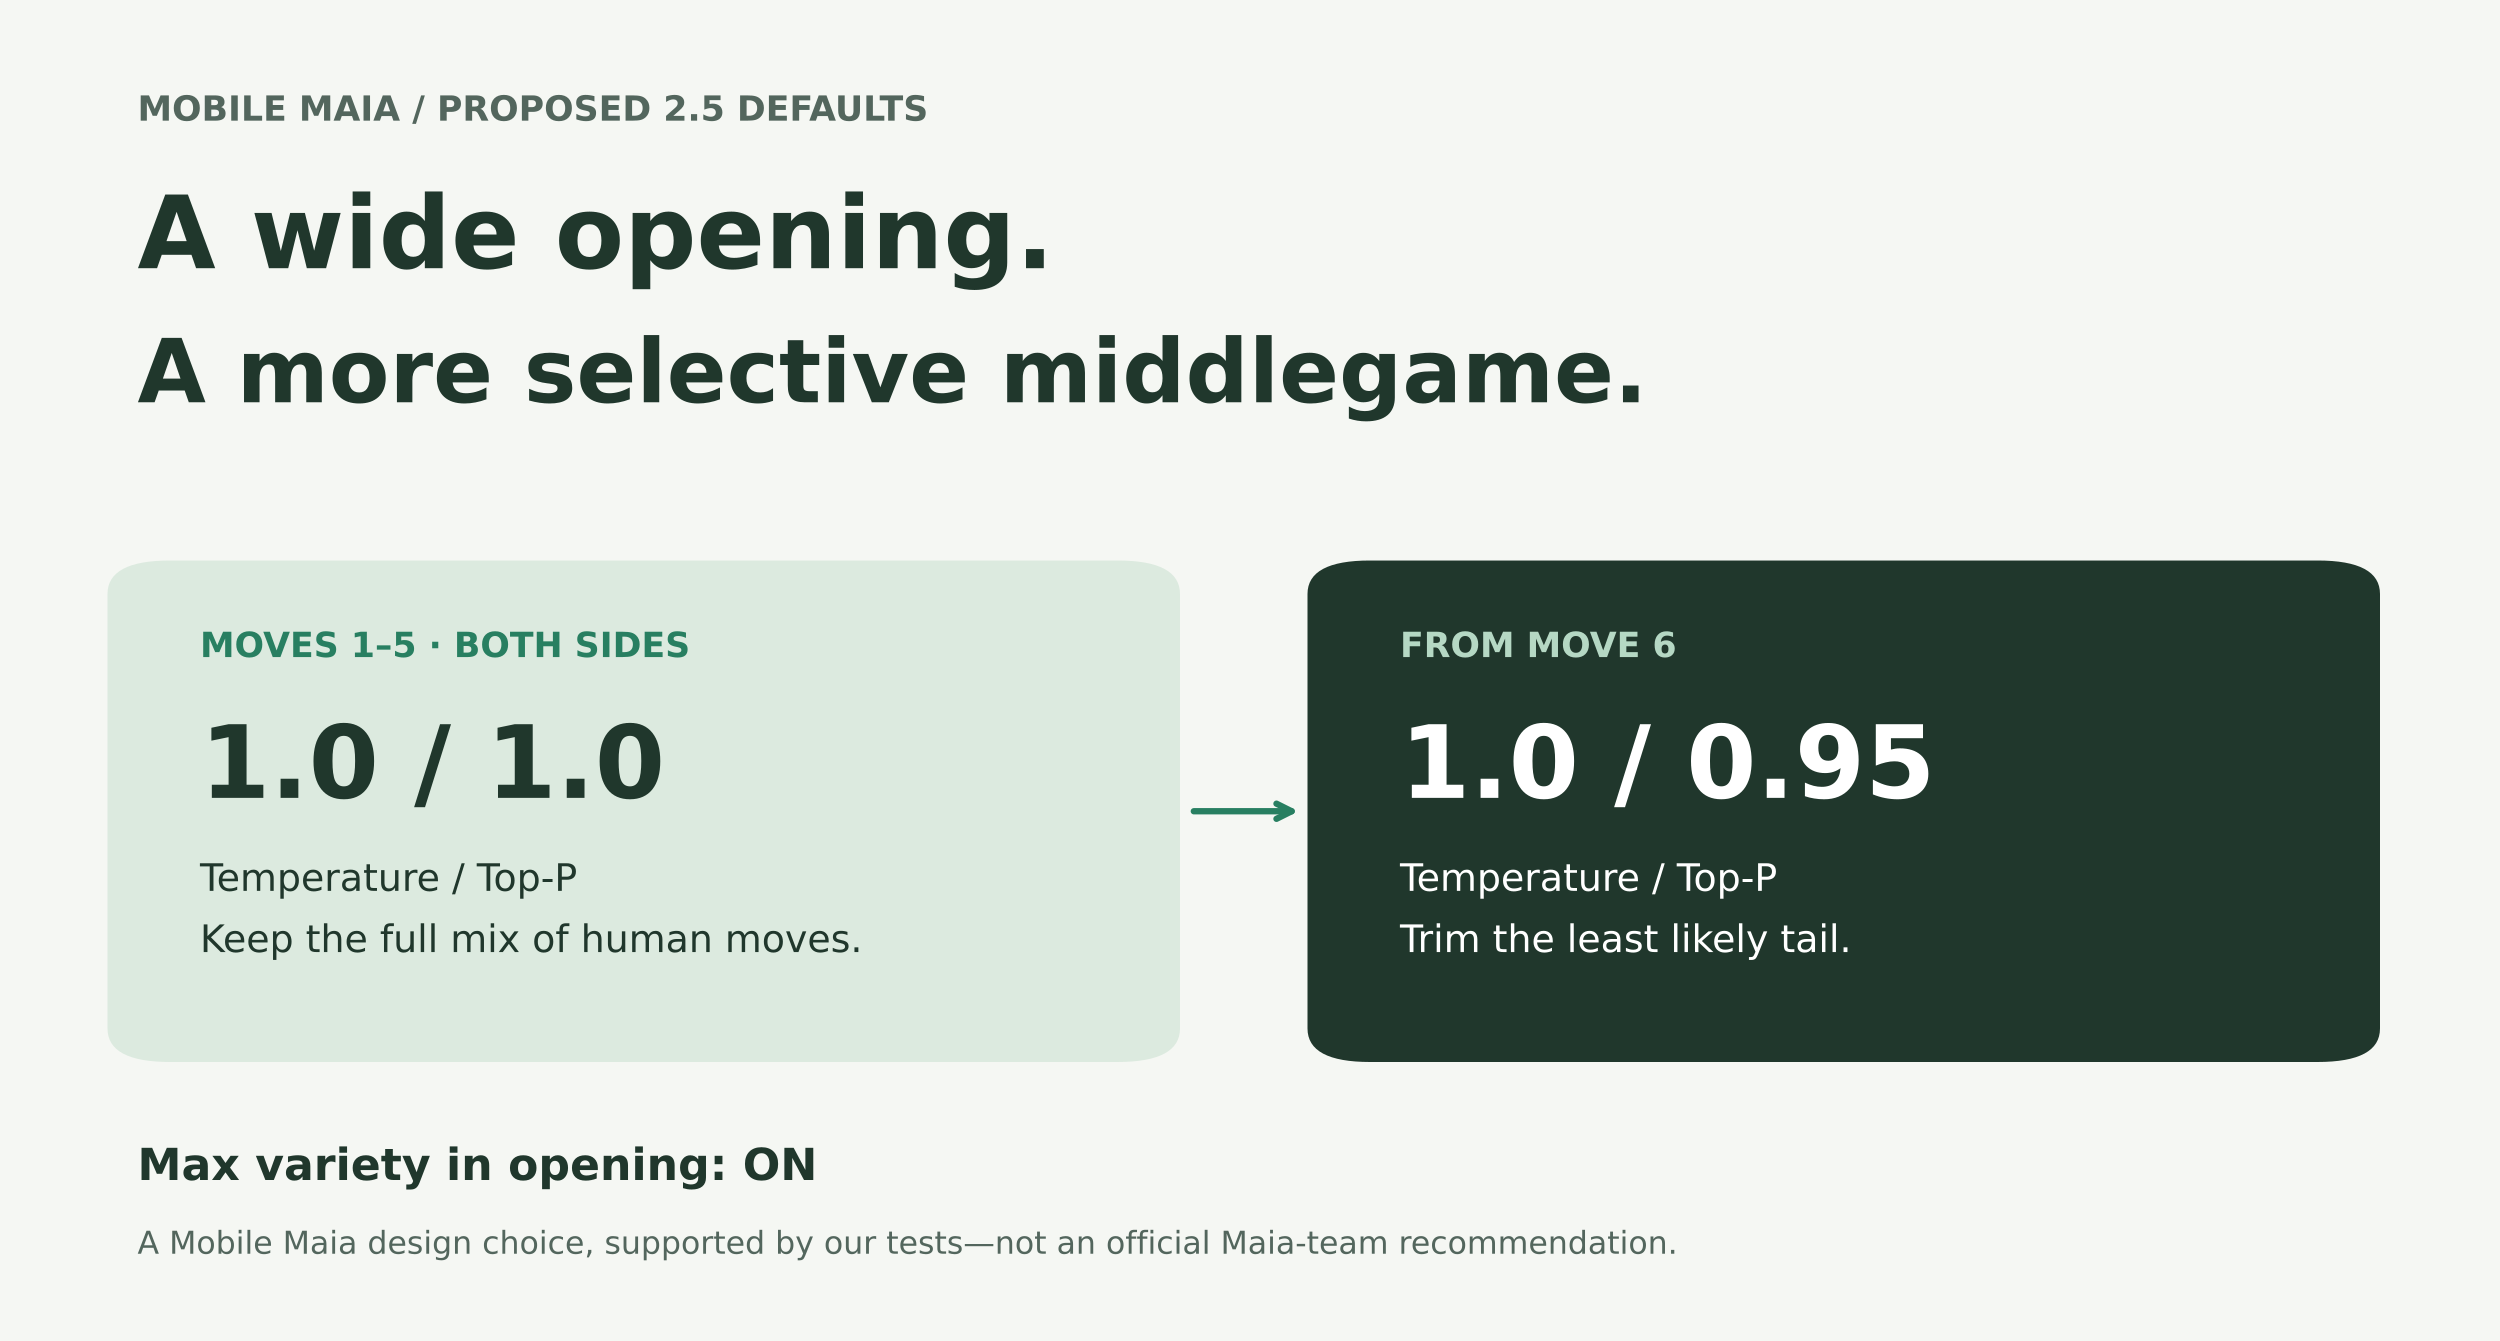
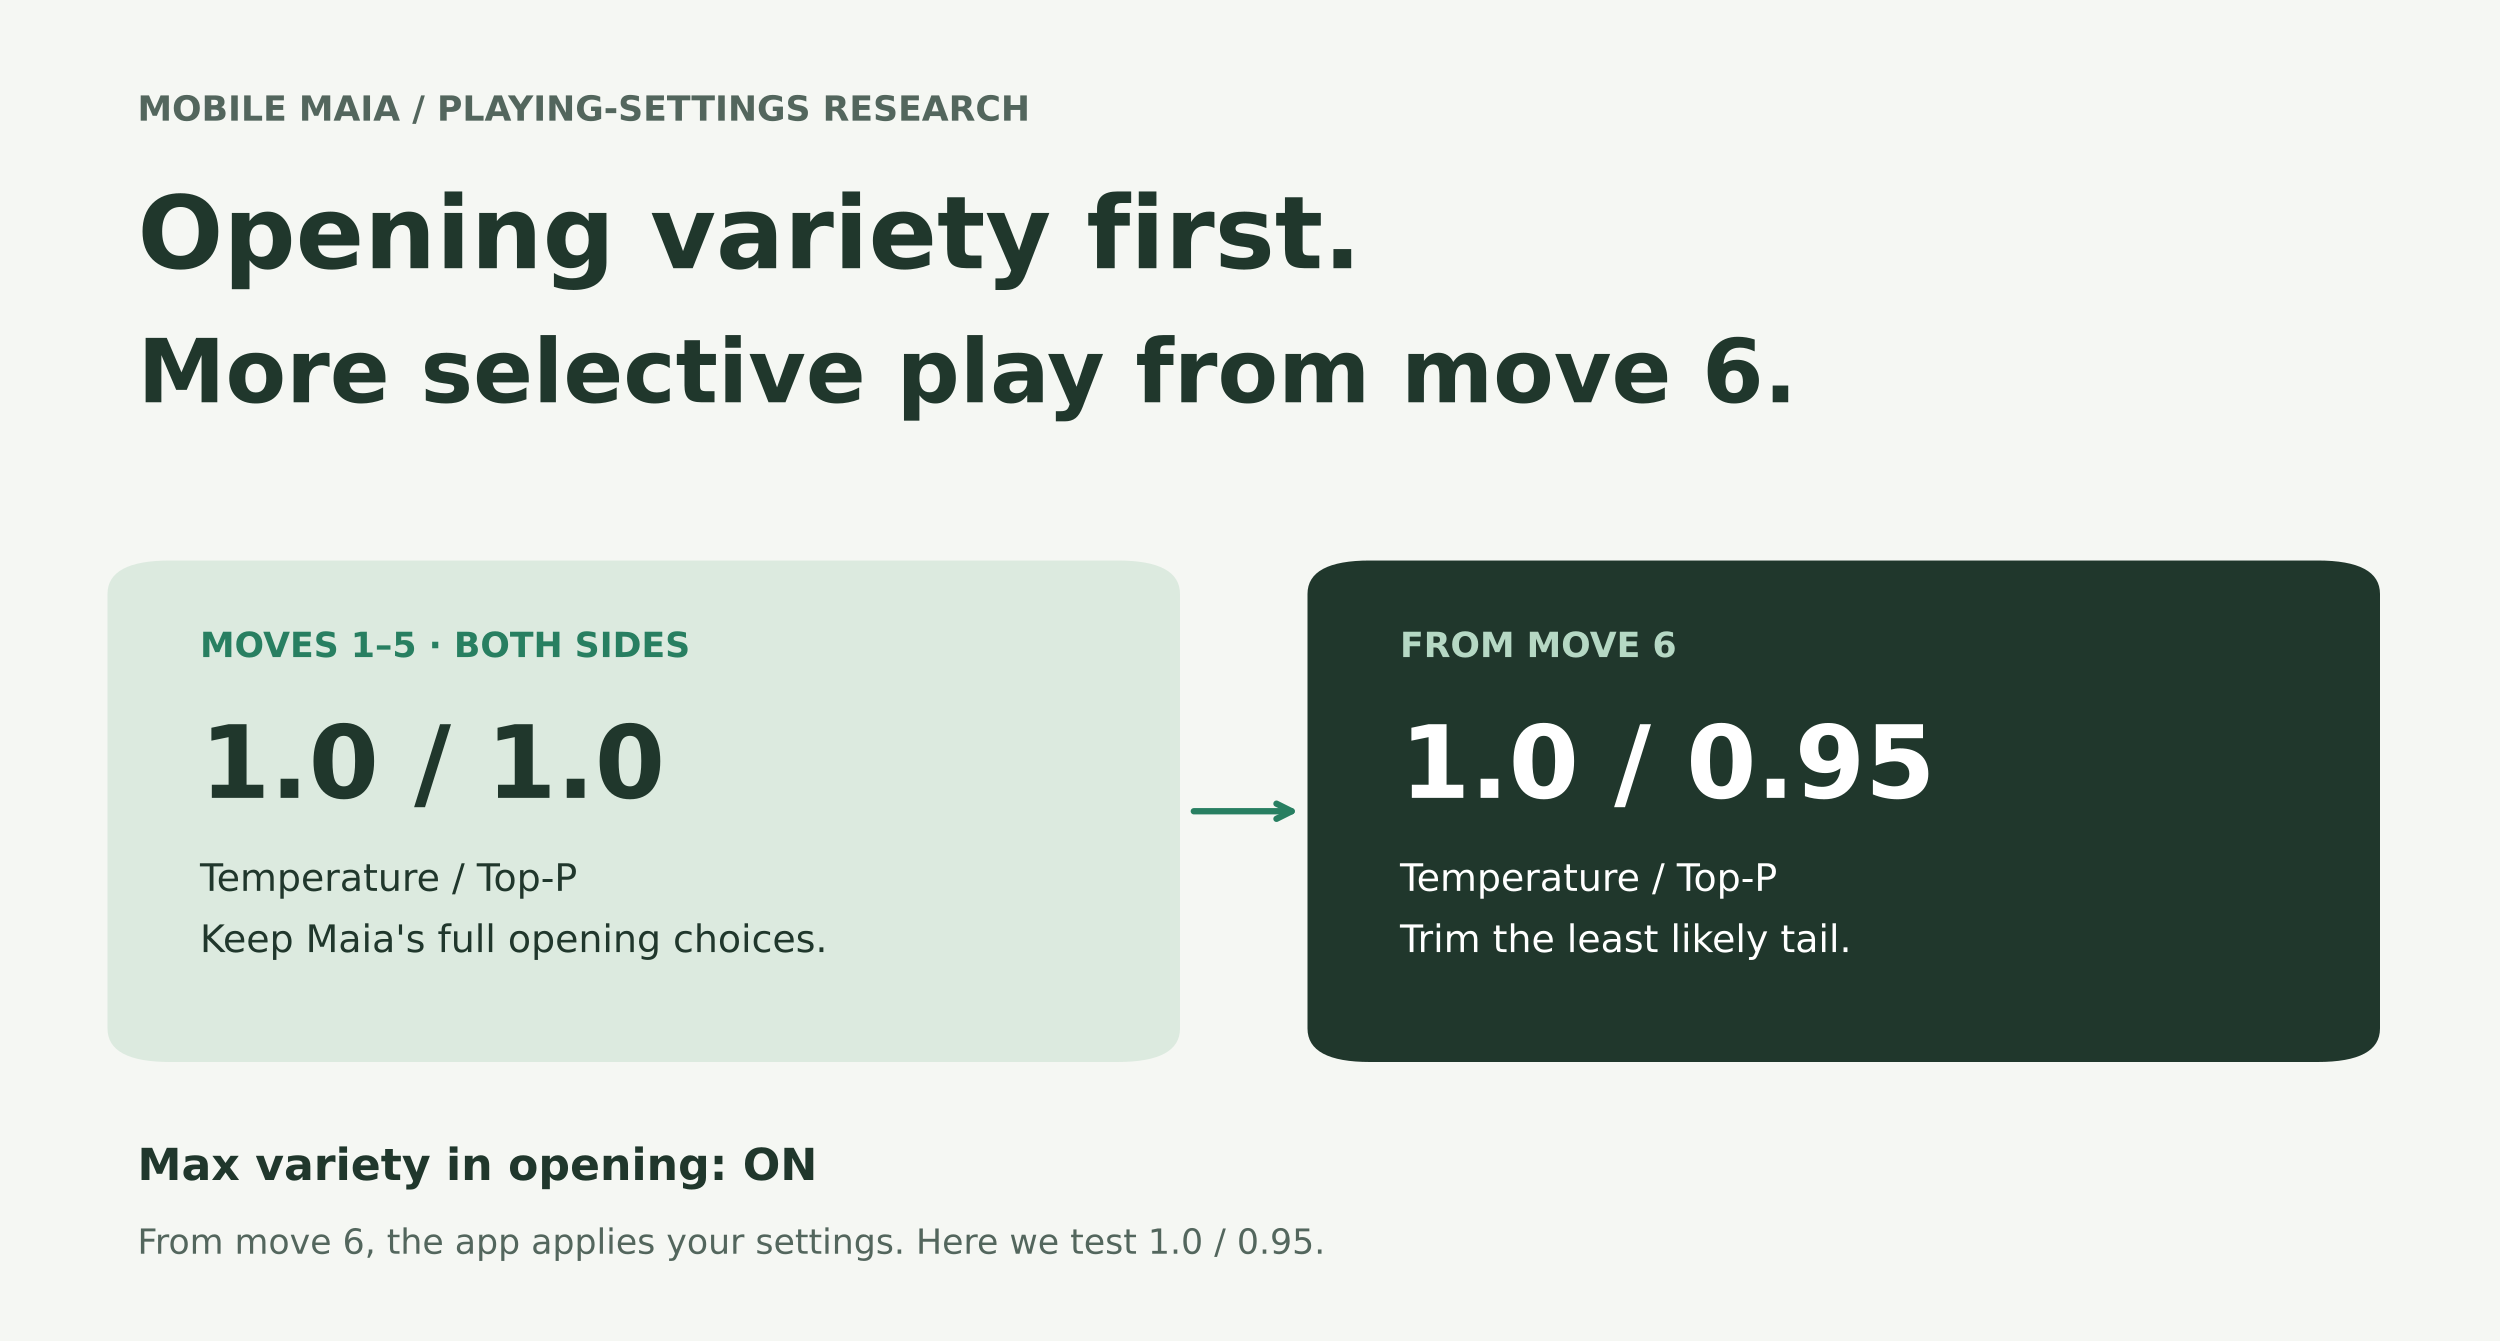
<svg xmlns="http://www.w3.org/2000/svg" width="792pt" height="424.8pt" viewBox="0 0 792 424.8" version="1.1">
  <defs>
    <style type="text/css">*{stroke-linejoin: round; stroke-linecap: butt}</style>
  </defs>
  <g id="figure_1">
    <g id="patch_1">
-       <path d="M 0 424.8  L 792 424.8  L 792 0  L 0 0  z " style="fill: #f5f7f3" />
+       <path d="M 0 424.8 L 792 424.8 L 792 0 L 0 0 z " style="fill: #f5f7f3" />
    </g>
    <g id="axes_1">
      <g id="patch_2">
-         <path d="M 53.856 336.442  L 354.024 336.442  Q 373.824 336.442 373.824 325.822  L 373.824 188.186  Q 373.824 177.566 354.024 177.566  L 53.856 177.566  Q 34.056 177.566 34.056 188.186  L 34.056 325.822  Q 34.056 336.442 53.856 336.442  z " clip-path="url(#p860c565c3c)" style="fill: #dceadf" />
+         <path d="M 53.856 336.442 L 354.024 336.442 Q 373.824 336.442 373.824 325.822 L 373.824 188.186 Q 373.824 177.566 354.024 177.566 L 53.856 177.566 Q 34.056 177.566 34.056 188.186 L 34.056 325.822 Q 34.056 336.442 53.856 336.442 z " clip-path="url(#p4b323ccf40)" style="fill: #dceadf" />
      </g>
      <g id="patch_3">
-         <path d="M 434.016 336.442  L 734.184 336.442  Q 753.984 336.442 753.984 325.822  L 753.984 188.186  Q 753.984 177.566 734.184 177.566  L 434.016 177.566  Q 414.216 177.566 414.216 188.186  L 414.216 325.822  Q 414.216 336.442 434.016 336.442  z " clip-path="url(#p860c565c3c)" style="fill: #20372c" />
+         <path d="M 434.016 336.442 L 734.184 336.442 Q 753.984 336.442 753.984 325.822 L 753.984 188.186 Q 753.984 177.566 734.184 177.566 L 434.016 177.566 Q 414.216 177.566 414.216 188.186 L 414.216 325.822 Q 414.216 336.442 434.016 336.442 z " clip-path="url(#p4b323ccf40)" style="fill: #20372c" />
      </g>
      <g id="text_1">
-         <text style="font-weight: 700; font-size: 11px; font-family: 'DejaVu Sans'; text-anchor: start; fill: #53665d" x="43.56" y="38.232" transform="rotate(-0 43.56 38.232)">MOBILE MAIA  /  PROPOSED 2.5 DEFAULTS</text>
+         <text style="font-weight: 700; font-size: 11px; font-family: 'DejaVu Sans'; text-anchor: start; fill: #53665d" x="43.56" y="38.232" transform="rotate(-0 43.56 38.232)">MOBILE MAIA  /  PLAYING-SETTINGS RESEARCH</text>
      </g>
      <g id="text_2">
-         <text style="font-weight: 700; font-size: 32px; font-family: 'DejaVu Sans'; text-anchor: start; fill: #20372c" x="43.56" y="84.96" transform="rotate(-0 43.56 84.96)">A wide opening.</text>
+         <text style="font-weight: 700; font-size: 32px; font-family: 'DejaVu Sans'; text-anchor: start; fill: #20372c" x="43.56" y="84.96" transform="rotate(-0 43.56 84.96)">Opening variety first.</text>
      </g>
      <g id="text_3">
-         <text style="font-weight: 700; font-size: 28px; font-family: 'DejaVu Sans'; text-anchor: start; fill: #20372c" x="43.56" y="127.44" transform="rotate(-0 43.56 127.44)">A more selective middlegame.</text>
+         <text style="font-weight: 700; font-size: 28px; font-family: 'DejaVu Sans'; text-anchor: start; fill: #20372c" x="43.56" y="127.44" transform="rotate(-0 43.56 127.44)">More selective play from move 6.</text>
      </g>
      <g id="text_4">
        <text style="font-weight: 700; font-size: 11px; font-family: 'DejaVu Sans'; text-anchor: start; fill: #287f61" x="63.36" y="208.152" transform="rotate(-0 63.36 208.152)">MOVES 1–5 · BOTH SIDES</text>
      </g>
      <g id="text_5">
        <text style="font-weight: 700; font-size: 32px; font-family: 'DejaVu Sans'; text-anchor: start; fill: #20372c" x="63.36" y="252.756" transform="rotate(-0 63.36 252.756)">1.0  /  1.0</text>
      </g>
      <g id="text_6">
        <text style="font-size: 12px; font-family: 'DejaVu Sans'; fill: #20372c" transform="translate(63.36 282.2233)">Temperature / Top-P</text>
-         <text style="font-size: 12px; font-family: 'DejaVu Sans'; fill: #20372c" transform="translate(63.36 301.608)">Keep the full mix of human moves.</text>
+         <text style="font-size: 12px; font-family: 'DejaVu Sans'; fill: #20372c" transform="translate(63.36 301.608)">Keep Maia's full opening choices.</text>
      </g>
      <g id="patch_4">
-         <path d="M 378.204 257.004  Q 394.814 257.004 409.189 257.004  " style="fill: none; stroke: #287f61; stroke-width: 2; stroke-linecap: round" />
-         <path d="M 404.389 254.604  L 409.189 257.004  L 404.389 259.404  " style="fill: none; stroke: #287f61; stroke-width: 2; stroke-linecap: round" />
+         <path d="M 378.204 257.004 Q 394.814 257.004 409.189 257.004 " style="fill: none; stroke: #287f61; stroke-width: 2; stroke-linecap: round" />
+         <path d="M 404.389 254.604 L 409.189 257.004 L 404.389 259.404 " style="fill: none; stroke: #287f61; stroke-width: 2; stroke-linecap: round" />
      </g>
      <g id="text_7">
        <text style="font-weight: 700; font-size: 11px; font-family: 'DejaVu Sans'; text-anchor: start; fill: #b5d8c4" x="443.52" y="208.152" transform="rotate(-0 443.52 208.152)">FROM MOVE 6</text>
      </g>
      <g id="text_8">
        <text style="font-weight: 700; font-size: 32px; font-family: 'DejaVu Sans'; text-anchor: start; fill: #ffffff" x="443.52" y="252.756" transform="rotate(-0 443.52 252.756)">1.0  /  0.95</text>
      </g>
      <g id="text_9">
        <text style="font-size: 12px; font-family: 'DejaVu Sans'; fill: #ffffff" transform="translate(443.52 282.2233)">Temperature / Top-P</text>
        <text style="font-size: 12px; font-family: 'DejaVu Sans'; fill: #ffffff" transform="translate(443.52 301.608)">Trim the least likely tail.</text>
      </g>
      <g id="text_10">
        <text style="font-weight: 700; font-size: 14px; font-family: 'DejaVu Sans'; text-anchor: start; fill: #20372c" x="43.56" y="373.824" transform="rotate(-0 43.56 373.824)">Max variety in opening: ON</text>
      </g>
      <g id="text_11">
-         <text style="font-size: 10px; font-family: 'DejaVu Sans'; text-anchor: start; fill: #53665d" x="43.56" y="397.188" transform="rotate(-0 43.56 397.188)">A Mobile Maia design choice, supported by our tests—not an official Maia-team recommendation.</text>
+         <text style="font-size: 11px; font-family: 'DejaVu Sans'; text-anchor: start; fill: #53665d" x="43.56" y="397.188" transform="rotate(-0 43.56 397.188)">From move 6, the app applies your settings. Here we test 1.0 / 0.95.</text>
      </g>
    </g>
  </g>
  <defs>
-     <clipPath id="p860c565c3c">
+     <clipPath id="p4b323ccf40">
      <rect x="0" y="0" width="792" height="424.8" />
    </clipPath>
  </defs>
</svg>
